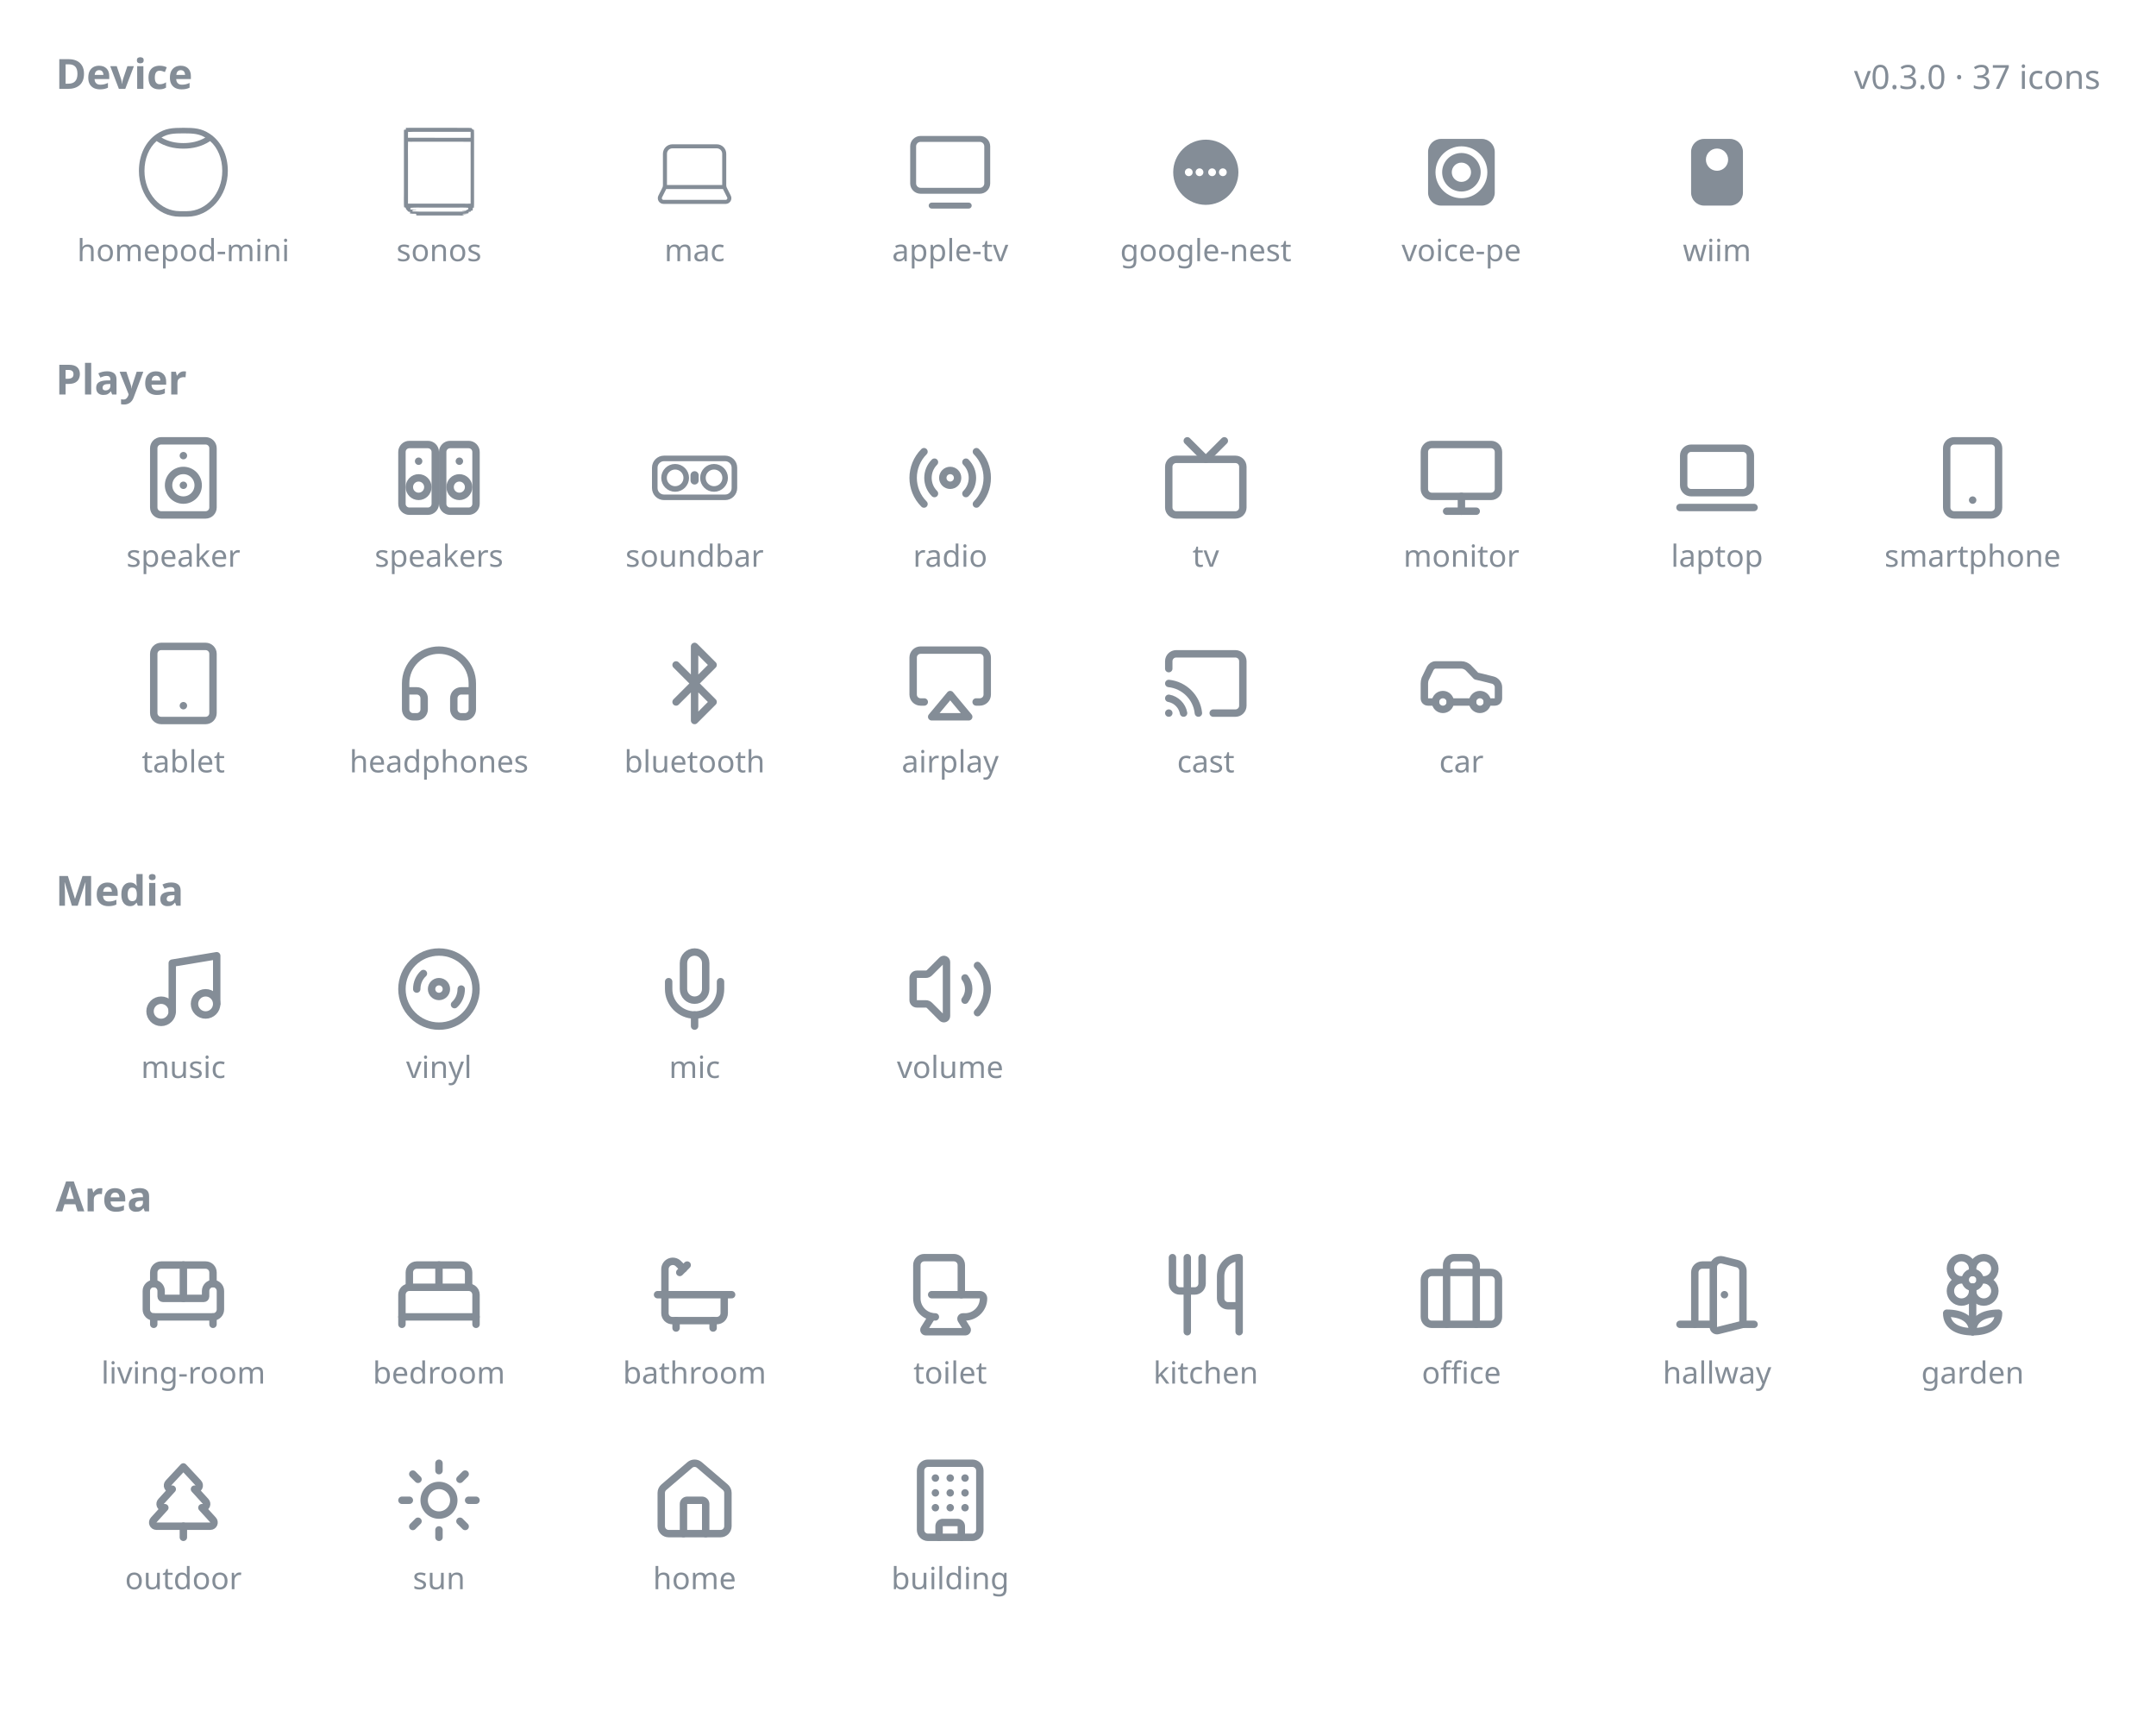
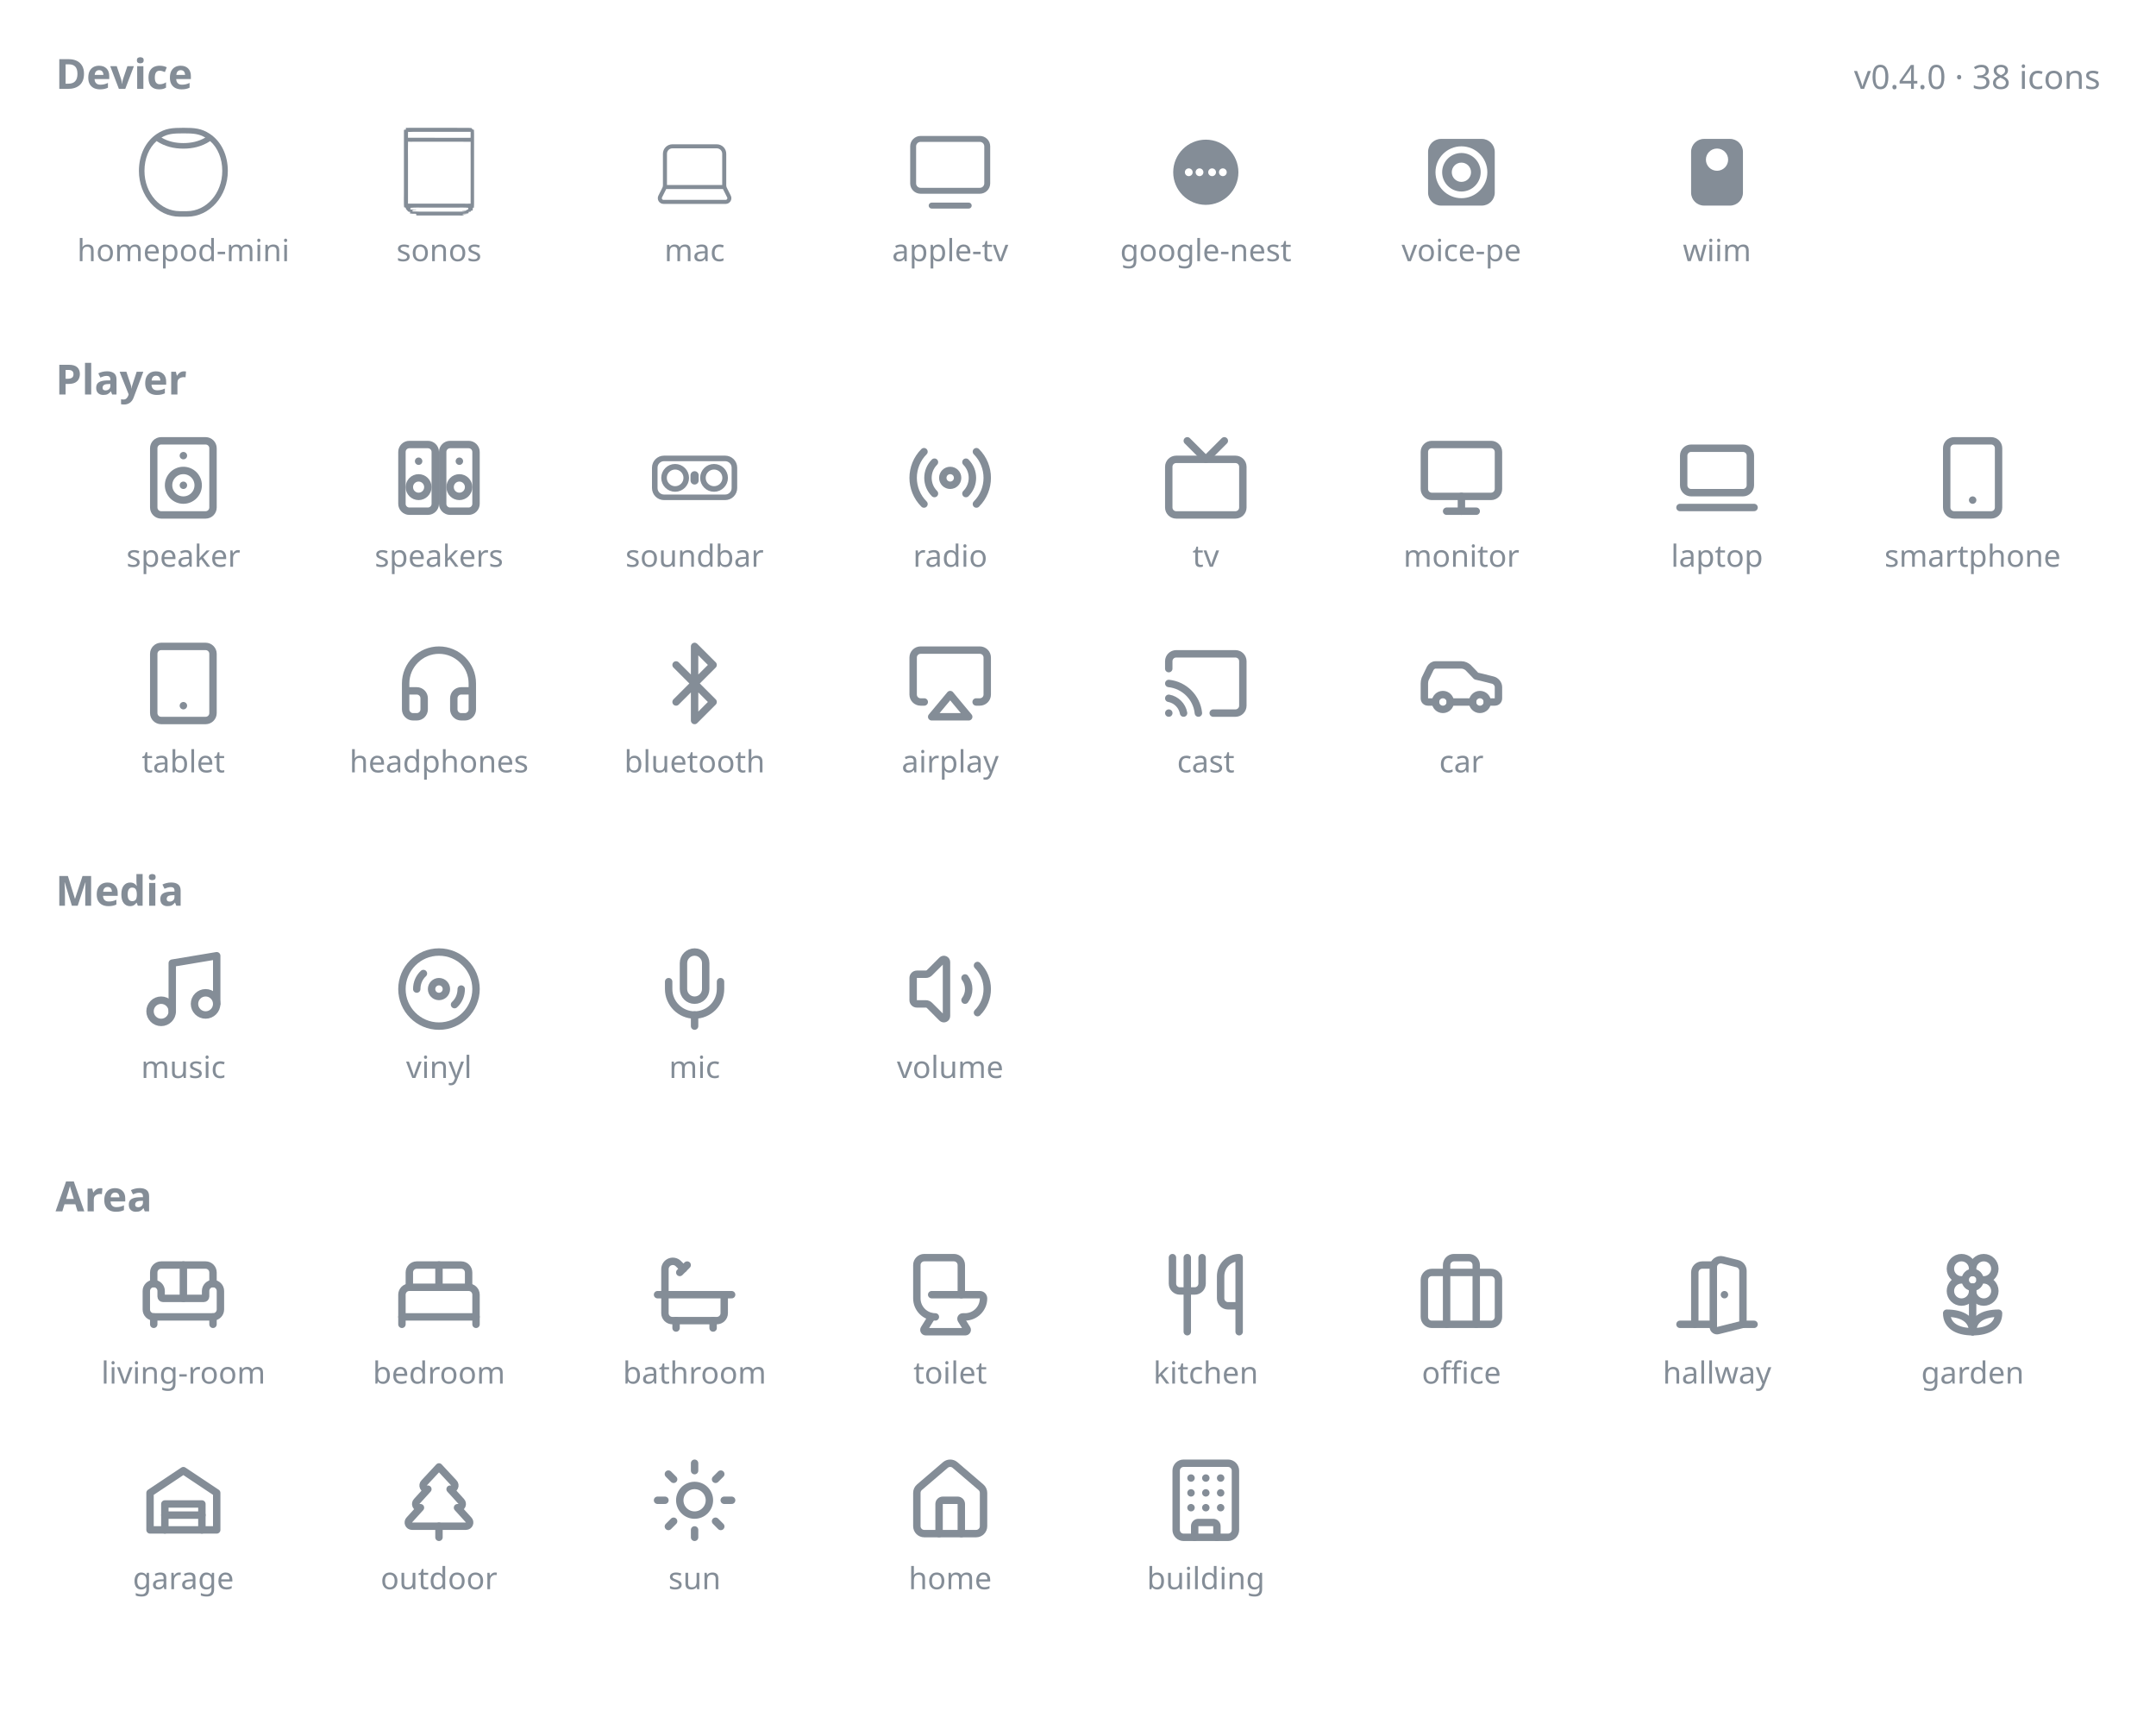
<svg xmlns="http://www.w3.org/2000/svg" width="776" height="618" viewBox="0 0 776 618" font-family="system-ui, sans-serif">
  <style>
  text { fill: #848d97; }
  .h { font-size: 15px; font-weight: 600; }
  .l { font-size: 11px; text-anchor: middle; }
  .v { font-size: 12px; text-anchor: end; }
</style>
  <g color="#848d97">
-     <text class="v" x="756" y="32">v0.3.0 · 37 icons</text>
+     <text class="v" x="756" y="32">v0.4.0 · 38 icons</text>
    <text class="h" x="20" y="32">Device</text>
    <svg x="50" y="46" width="32" height="32" viewBox="0 0 24 24" fill="none">
      <g transform="scale(0.75)">
        <path fill-rule="evenodd" clip-rule="evenodd" fill="currentColor" d="M16 0C11.961 0 9.498 0.189 6.497 2.165C2.325 4.91 0 9.921 0 15.516C0 24.499 6.451 32 14.662 32H17.338C25.549 32 32 24.499 32 15.516C32 9.93 29.683 4.926 25.523 2.178C22.518 0.192 20.039 0 16 0ZM8.111 3.513C10.366 2.172 12.316 2 16 2C19.68 2 21.642 2.174 23.898 3.518C21.483 4.932 18.814 5.5 16 5.5C13.183 5.5 10.526 4.932 8.111 3.513ZM6.364 4.779C3.611 7.215 2 11.074 2 15.516C2 23.637 7.783 30 14.662 30H17.338C24.217 30 30 23.637 30 15.516C30 11.079 28.392 7.222 25.644 4.786L25.546 4.85C22.594 6.773 19.329 7.5 16 7.5C12.662 7.5 9.408 6.77 6.453 4.837L6.364 4.779Z" />
      </g>
    </svg>
    <text class="l" x="66" y="94">homepod-mini</text>
    <svg x="142" y="46" width="32" height="32" viewBox="0 0 24 24" fill="none">
      <g transform="translate(2.526316 0) scale(0.631579)">
        <path fill="currentColor" d="M0.86 0.037C1.982 -0.027 3.438 0.012 4.578 0.012L11.186 0.013L21.775 0.013C23.633 0.013 25.547 -0.013 27.4 0.018C27.781 0.054 28.746 0.045 29.02 0.169C29.033 0.387 29 0.33 29.117 0.5L29.207 0.544L29.34 0.457L29.376 0.528C29.426 0.708 29.389 0.683 29.517 0.783C29.633 0.794 29.839 0.814 29.947 0.846C29.941 1.437 29.991 1.957 29.995 2.538L29.998 6.97L29.997 26.601L30 31.491C30 31.833 29.991 33.918 29.915 34.163L29.882 34.169C29.719 34.196 29.661 34.183 29.497 34.158C29.434 34.467 29.416 34.891 29.386 35.217L29.395 35.316C29.153 35.462 28.845 35.354 28.618 35.508C28.535 35.616 28.537 35.732 28.522 35.865L28.416 35.933L28.367 35.906C28.178 35.909 27.752 35.882 27.646 35.982L27.656 36.049C27.687 36.158 27.701 36.184 27.655 36.285C27.643 36.347 27.626 36.423 27.623 36.484C27.431 36.66 26.801 36.592 26.508 36.705C26.23 36.716 25.221 36.72 25.046 36.848L25.076 36.903C25.3 36.966 25.246 36.837 25.496 36.935C25.929 36.729 26.082 37.152 26.623 36.934L26.66 37.081C26.386 37.077 26.085 37.066 25.814 37.082C25.596 37.126 25.214 37.078 25.045 37.215C25.215 37.305 25.479 37.286 25.671 37.282L25.768 37.355C25.591 37.426 25.497 37.372 25.403 37.458C25.275 37.471 25.061 37.498 24.941 37.5C24.587 37.464 24.015 37.483 23.636 37.484L21.473 37.486L11.042 37.485C9.308 37.485 7.56 37.499 5.827 37.483C5.716 37.481 5.421 37.441 5.332 37.376C5.058 37.174 5.337 37.063 5.271 36.795C5.136 36.718 4.697 36.749 4.502 36.749C4.223 36.74 3.944 36.735 3.665 36.735C3.539 36.677 2.818 36.655 2.594 36.635C2.667 36.441 2.703 36.048 2.554 35.892L2.19 35.92L2.154 35.915L2.1 35.842C2.005 35.818 1.975 35.823 1.875 35.825C1.659 35.618 1.829 35.621 1.665 35.434C1.55 35.411 1.472 35.43 1.356 35.446L1.307 35.388C1.354 35.195 1.342 35.209 1.252 35.057C0.541 34.783 1.256 34.277 0.293 33.97C0.2 34.002 0.236 33.975 0.181 34.053C-0.007 33.894 0.118 33.283 0.023 32.978C-0.027 31.346 0.019 29.483 0.019 27.838L0.019 17.733L0.018 6.9C0.018 5.014 0.013 3.123 0.025 1.237C0.026 1.099 0.034 0.967 0.112 0.85C0.215 0.773 0.655 0.801 0.828 0.798C0.859 0.524 0.859 0.311 0.86 0.037ZM1.758 32.411L19.315 32.419L25.442 32.419C26.336 32.419 27.655 32.457 28.525 32.413L28.532 14.074C28.532 11.417 28.486 8.605 28.541 5.962L9.382 5.952L4.161 5.954C3.649 5.955 2.169 5.993 1.769 5.93C1.693 8.486 1.757 11.279 1.758 13.859L1.758 32.411ZM1.757 4.261L19.353 4.268L25.412 4.268C26.329 4.268 27.639 4.304 28.525 4.261C28.531 3.419 28.532 2.576 28.528 1.734C26.504 1.764 24.365 1.724 22.326 1.724L8.741 1.724L3.868 1.727C3.31 1.73 2.287 1.818 1.786 1.714C1.722 2.436 1.759 3.503 1.757 4.261ZM4.442 35.752C4.853 35.776 5.279 35.809 5.689 35.791C6.021 35.846 7.274 35.827 7.666 35.827L11.33 35.826C15.599 35.827 19.873 35.833 24.143 35.82C24.41 35.82 25.699 35.807 25.9 35.738L25.918 35.687C25.66 35.478 25.313 35.727 25.038 35.535L25.017 35.394C25.403 35.494 25.496 35.424 25.756 35.467C26.988 35.54 26.28 35.221 27.208 34.956C27.406 34.923 27.386 34.958 27.496 34.842C27.542 34.662 27.474 34.442 27.488 34.189C26.031 34.046 24.344 34.101 22.86 34.101L15.649 34.103L8.019 34.102C6.3 34.101 4.556 34.045 2.852 34.204C2.823 34.407 2.79 34.682 2.751 34.878C3.348 34.945 3.944 35.022 4.541 35.095C4.741 35.12 5.154 35.046 5.276 35.176L5.232 35.24C5.074 35.267 4.621 35.244 4.444 35.239C4.248 35.247 3.761 35.229 3.633 35.364L3.673 35.632C3.798 35.828 4.204 35.758 4.442 35.752Z" />
      </g>
    </svg>
    <text class="l" x="158" y="94">sonos</text>
    <svg x="234" y="46" width="32" height="32" viewBox="0 0 24 24" fill="none" stroke="currentColor" stroke-width="2" stroke-linecap="round" stroke-linejoin="round">
      <g transform="scale(0.545455)">
        <path d="M36.766 29.309H7.234M33 9.167C33.972 9.167 34.905 9.553 35.593 10.241C36.28 10.928 36.667 11.861 36.667 12.833V28.464C36.666 29.035 36.8 29.598 37.055 30.109L39.013 34.008C39.155 34.289 39.222 34.601 39.208 34.915C39.194 35.228 39.099 35.533 38.934 35.8C38.768 36.067 38.537 36.287 38.262 36.439C37.987 36.59 37.677 36.669 37.363 36.667H6.637C6.323 36.669 6.013 36.59 5.738 36.439C5.463 36.287 5.232 36.067 5.066 35.8C4.901 35.533 4.806 35.228 4.792 34.915C4.778 34.601 4.845 34.289 4.987 34.008L6.945 30.109C7.2 29.598 7.334 29.035 7.333 28.464V12.833C7.333 11.861 7.72 10.928 8.407 10.241C9.095 9.553 10.027 9.167 11 9.167H33Z" />
      </g>
    </svg>
    <text class="l" x="250" y="94">mac</text>
    <svg x="326" y="46" width="32" height="32" viewBox="0 0 24 24" fill="none" stroke="currentColor" stroke-width="2" stroke-linecap="round" stroke-linejoin="round">
      <g transform="scale(0.8)">
        <path d="M8.75 26.25H21.25M5 3.75H25C26.381 3.75 27.5 4.869 27.5 6.25V18.75C27.5 20.131 26.381 21.25 25 21.25H5C3.619 21.25 2.5 20.131 2.5 18.75V6.25C2.5 4.869 3.619 3.75 5 3.75Z" />
      </g>
    </svg>
    <text class="l" x="342" y="94">apple-tv</text>
    <svg x="418" y="46" width="32" height="32" viewBox="0 0 24 24">
      <path fill="currentColor" fill-rule="evenodd" d="M12 3.2a8.8 8.8 0 1 1 0 17.6 8.8 8.8 0 0 1 0-17.6Zm-4.6 7.75a1.05 1.05 0 1 0 0 2.1 1.05 1.05 0 0 0 0-2.1Zm2.9 0a1.05 1.05 0 1 0 0 2.1 1.05 1.05 0 0 0 0-2.1Zm3.4 0a1.05 1.05 0 1 0 0 2.1 1.05 1.05 0 0 0 0-2.1Zm2.9 0a1.05 1.05 0 1 0 0 2.1 1.05 1.05 0 0 0 0-2.1Z" />
    </svg>
    <text class="l" x="434" y="94">google-nest</text>
    <svg x="510" y="46" width="32" height="32" viewBox="0 0 24 24">
      <path fill="currentColor" fill-rule="evenodd" d="M6.5 3h11a3.5 3.5 0 0 1 3.5 3.5v11a3.5 3.5 0 0 1-3.5 3.5h-11A3.5 3.5 0 0 1 3 17.5v-11A3.5 3.5 0 0 1 6.5 3Zm5.5 2a7 7 0 1 0 0 14 7 7 0 0 0 0-14Zm0 1.8a5.2 5.2 0 1 0 0 10.4 5.2 5.2 0 0 0 0-10.4Zm0 2.6a2.6 2.6 0 1 0 0 5.2 2.6 2.6 0 0 0 0-5.2Z" />
    </svg>
    <text class="l" x="526" y="94">voice-pe</text>
    <svg x="602" y="46" width="32" height="32" viewBox="0 0 24 24">
      <path fill="currentColor" fill-rule="evenodd" d="M8.5 3h7a3.5 3.5 0 0 1 3.5 3.5v11a3.5 3.5 0 0 1-3.5 3.5h-7A3.5 3.5 0 0 1 5 17.5v-11A3.5 3.5 0 0 1 8.5 3Zm3.5 2.6a3 3 0 1 0 0 6 3 3 0 0 0 0-6Z" />
    </svg>
    <text class="l" x="618" y="94">wiim</text>
    <text class="h" x="20" y="142">Player</text>
    <svg x="50" y="156" width="32" height="32" viewBox="0 0 24 24" fill="none" stroke="currentColor" stroke-width="2" stroke-linecap="round" stroke-linejoin="round">
      <rect width="16" height="20" x="4" y="2" rx="2" />
      <path d="M12 6h.01" />
      <circle cx="12" cy="14" r="4" />
      <path d="M12 14h.01" />
    </svg>
    <text class="l" x="66" y="204">speaker</text>
    <svg x="142" y="156" width="32" height="32" viewBox="0 0 24 24" fill="none" stroke="currentColor" stroke-width="2" stroke-linecap="round" stroke-linejoin="round">
      <rect width="9" height="18" x="2" y="3" rx="2" />
      <rect width="9" height="18" x="13" y="3" rx="2" />
      <path d="M6.5 7.5h.01" />
      <path d="M17.5 7.5h.01" />
      <circle cx="6.5" cy="14.5" r="2.5" />
      <circle cx="17.5" cy="14.5" r="2.5" />
    </svg>
    <text class="l" x="158" y="204">speakers</text>
    <svg x="234" y="156" width="32" height="32" viewBox="0 0 24 24" fill="none" stroke="currentColor" stroke-width="1.5" stroke-linecap="round" stroke-linejoin="round">
      <rect x="1.25" y="6.75" width="21.5" height="10.5" rx="2.5" />
      <circle cx="6.75" cy="12" r="3" />
      <circle cx="17.25" cy="12" r="3" />
      <rect x="10.9" y="10.2" width="2.2" height="3.6" rx="1.1" fill="currentColor" stroke="none" />
    </svg>
    <text class="l" x="250" y="204">soundbar</text>
    <svg x="326" y="156" width="32" height="32" viewBox="0 0 24 24" fill="none" stroke="currentColor" stroke-width="2" stroke-linecap="round" stroke-linejoin="round">
      <path d="M16.247 7.761a6 6 0 0 1 0 8.478" />
      <path d="M19.075 4.933a10 10 0 0 1 0 14.134" />
      <path d="M4.925 19.067a10 10 0 0 1 0-14.134" />
      <path d="M7.753 16.239a6 6 0 0 1 0-8.478" />
      <circle cx="12" cy="12" r="2" />
    </svg>
    <text class="l" x="342" y="204">radio</text>
    <svg x="418" y="156" width="32" height="32" viewBox="0 0 24 24" fill="none" stroke="currentColor" stroke-width="2" stroke-linecap="round" stroke-linejoin="round">
      <path d="m17 2-5 5-5-5" />
      <rect width="20" height="15" x="2" y="7" rx="2" />
    </svg>
    <text class="l" x="434" y="204">tv</text>
    <svg x="510" y="156" width="32" height="32" viewBox="0 0 24 24" fill="none" stroke="currentColor" stroke-width="2" stroke-linecap="round" stroke-linejoin="round">
      <rect width="20" height="14" x="2" y="3" rx="2" />
      <line x1="8" x2="16" y1="21" y2="21" />
      <line x1="12" x2="12" y1="17" y2="21" />
    </svg>
    <text class="l" x="526" y="204">monitor</text>
    <svg x="602" y="156" width="32" height="32" viewBox="0 0 24 24" fill="none" stroke="currentColor" stroke-width="2" stroke-linecap="round" stroke-linejoin="round">
      <rect width="18" height="12" x="3" y="4" rx="2" ry="2" />
      <line x1="2" x2="22" y1="20" y2="20" />
    </svg>
    <text class="l" x="618" y="204">laptop</text>
    <svg x="694" y="156" width="32" height="32" viewBox="0 0 24 24" fill="none" stroke="currentColor" stroke-width="2" stroke-linecap="round" stroke-linejoin="round">
      <rect width="14" height="20" x="5" y="2" rx="2" ry="2" />
      <path d="M12 18h.01" />
    </svg>
    <text class="l" x="710" y="204">smartphone</text>
    <svg x="50" y="230" width="32" height="32" viewBox="0 0 24 24" fill="none" stroke="currentColor" stroke-width="2" stroke-linecap="round" stroke-linejoin="round">
      <rect width="16" height="20" x="4" y="2" rx="2" ry="2" />
      <line x1="12" x2="12.01" y1="18" y2="18" />
    </svg>
    <text class="l" x="66" y="278">tablet</text>
    <svg x="142" y="230" width="32" height="32" viewBox="0 0 24 24" fill="none" stroke="currentColor" stroke-width="2" stroke-linecap="round" stroke-linejoin="round">
      <path d="M3 14h3a2 2 0 0 1 2 2v3a2 2 0 0 1-2 2H5a2 2 0 0 1-2-2v-7a9 9 0 0 1 18 0v7a2 2 0 0 1-2 2h-1a2 2 0 0 1-2-2v-3a2 2 0 0 1 2-2h3" />
    </svg>
    <text class="l" x="158" y="278">headphones</text>
    <svg x="234" y="230" width="32" height="32" viewBox="0 0 24 24" fill="none" stroke="currentColor" stroke-width="2" stroke-linecap="round" stroke-linejoin="round">
      <path d="m7 7 10 10-5 5V2l5 5L7 17" />
    </svg>
    <text class="l" x="250" y="278">bluetooth</text>
    <svg x="326" y="230" width="32" height="32" viewBox="0 0 24 24" fill="none" stroke="currentColor" stroke-width="2" stroke-linecap="round" stroke-linejoin="round">
      <path d="M5 17H4a2 2 0 0 1-2-2V5a2 2 0 0 1 2-2h16a2 2 0 0 1 2 2v10a2 2 0 0 1-2 2h-1" />
      <path d="m12 15 5 6H7Z" />
    </svg>
    <text class="l" x="342" y="278">airplay</text>
    <svg x="418" y="230" width="32" height="32" viewBox="0 0 24 24" fill="none" stroke="currentColor" stroke-width="2" stroke-linecap="round" stroke-linejoin="round">
      <path d="M2 8V6a2 2 0 0 1 2-2h16a2 2 0 0 1 2 2v12a2 2 0 0 1-2 2h-6" />
      <path d="M2 12a9 9 0 0 1 8 8" />
      <path d="M2 16a5 5 0 0 1 4 4" />
      <line x1="2" x2="2.01" y1="20" y2="20" />
    </svg>
    <text class="l" x="434" y="278">cast</text>
    <svg x="510" y="230" width="32" height="32" viewBox="0 0 24 24" fill="none" stroke="currentColor" stroke-width="2" stroke-linecap="round" stroke-linejoin="round">
      <path d="M19 17h2c.6 0 1-.4 1-1v-3c0-.9-.7-1.7-1.5-1.9C18.7 10.6 16 10 16 10s-1.3-1.4-2.2-2.3c-.5-.4-1.1-.7-1.8-.7H5c-.6 0-1.1.4-1.4.9l-1.4 2.9A3.7 3.7 0 0 0 2 12v4c0 .6.4 1 1 1h2" />
      <circle cx="7" cy="17" r="2" />
      <path d="M9 17h6" />
      <circle cx="17" cy="17" r="2" />
    </svg>
    <text class="l" x="526" y="278">car</text>
    <text class="h" x="20" y="326">Media</text>
    <svg x="50" y="340" width="32" height="32" viewBox="0 0 24 24" fill="none" stroke="currentColor" stroke-width="2" stroke-linecap="round" stroke-linejoin="round">
      <path d="M9 18V5l12-2v13" />
      <circle cx="6" cy="18" r="3" />
      <circle cx="18" cy="16" r="3" />
    </svg>
    <text class="l" x="66" y="388">music</text>
    <svg x="142" y="340" width="32" height="32" viewBox="0 0 24 24" fill="none" stroke="currentColor" stroke-width="2" stroke-linecap="round" stroke-linejoin="round">
      <circle cx="12" cy="12" r="10" />
      <path d="M6 12c0-1.7.7-3.2 1.8-4.2" />
      <circle cx="12" cy="12" r="2" />
      <path d="M18 12c0 1.7-.7 3.2-1.8 4.2" />
    </svg>
    <text class="l" x="158" y="388">vinyl</text>
    <svg x="234" y="340" width="32" height="32" viewBox="0 0 24 24" fill="none" stroke="currentColor" stroke-width="2" stroke-linecap="round" stroke-linejoin="round">
      <path d="M12 19v3" />
      <path d="M19 10v2a7 7 0 0 1-14 0v-2" />
      <rect x="9" y="2" width="6" height="13" rx="3" />
    </svg>
    <text class="l" x="250" y="388">mic</text>
    <svg x="326" y="340" width="32" height="32" viewBox="0 0 24 24" fill="none" stroke="currentColor" stroke-width="2" stroke-linecap="round" stroke-linejoin="round">
      <path d="M11 4.702a.705.705 0 0 0-1.203-.498L6.413 7.587A1.4 1.4 0 0 1 5.416 8H3a1 1 0 0 0-1 1v6a1 1 0 0 0 1 1h2.416a1.4 1.4 0 0 1 .997.413l3.383 3.384A.705.705 0 0 0 11 19.298z" />
      <path d="M16 9a5 5 0 0 1 0 6" />
      <path d="M19.364 18.364a9 9 0 0 0 0-12.728" />
    </svg>
    <text class="l" x="342" y="388">volume</text>
    <text class="h" x="20" y="436">Area</text>
    <svg x="50" y="450" width="32" height="32" viewBox="0 0 24 24" fill="none" stroke="currentColor" stroke-width="2" stroke-linecap="round" stroke-linejoin="round">
      <path d="M20 9V6a2 2 0 0 0-2-2H6a2 2 0 0 0-2 2v3" />
      <path d="M2 16a2 2 0 0 0 2 2h16a2 2 0 0 0 2-2v-5a2 2 0 0 0-4 0v1.5a.5.5 0 0 1-.5.5h-11a.5.5 0 0 1-.5-.5V11a2 2 0 0 0-4 0z" />
      <path d="M4 18v2" />
      <path d="M20 18v2" />
      <path d="M12 4v9" />
    </svg>
    <text class="l" x="66" y="498">living-room</text>
    <svg x="142" y="450" width="32" height="32" viewBox="0 0 24 24" fill="none" stroke="currentColor" stroke-width="2" stroke-linecap="round" stroke-linejoin="round">
      <path d="M2 20v-8a2 2 0 0 1 2-2h16a2 2 0 0 1 2 2v8" />
      <path d="M4 10V6a2 2 0 0 1 2-2h12a2 2 0 0 1 2 2v4" />
      <path d="M12 4v6" />
      <path d="M2 18h20" />
    </svg>
    <text class="l" x="158" y="498">bedroom</text>
    <svg x="234" y="450" width="32" height="32" viewBox="0 0 24 24" fill="none" stroke="currentColor" stroke-width="2" stroke-linecap="round" stroke-linejoin="round">
      <path d="M10 4 8 6" />
      <path d="M17 19v2" />
      <path d="M2 12h20" />
      <path d="M7 19v2" />
      <path d="M9 5 7.621 3.621A2.121 2.121 0 0 0 4 5v12a2 2 0 0 0 2 2h12a2 2 0 0 0 2-2v-5" />
    </svg>
    <text class="l" x="250" y="498">bathroom</text>
    <svg x="326" y="450" width="32" height="32" viewBox="0 0 24 24" fill="none" stroke="currentColor" stroke-width="2" stroke-linecap="round" stroke-linejoin="round">
      <path d="M7 12h13a1 1 0 0 1 1 1 5 5 0 0 1-5 5h-.598a.5.5 0 0 0-.424.765l1.544 2.47a.5.5 0 0 1-.424.765H5.402a.5.5 0 0 1-.424-.765L7 18" />
      <path d="M8 18a5 5 0 0 1-5-5V4a2 2 0 0 1 2-2h8a2 2 0 0 1 2 2v8" />
    </svg>
    <text class="l" x="342" y="498">toilet</text>
    <svg x="418" y="450" width="32" height="32" viewBox="0 0 24 24" fill="none" stroke="currentColor" stroke-width="2" stroke-linecap="round" stroke-linejoin="round">
      <path d="M3 2v7c0 1.1.9 2 2 2h4a2 2 0 0 0 2-2V2" />
      <path d="M7 2v20" />
      <path d="M21 15V2a5 5 0 0 0-5 5v6c0 1.1.9 2 2 2h3Zm0 0v7" />
    </svg>
    <text class="l" x="434" y="498">kitchen</text>
    <svg x="510" y="450" width="32" height="32" viewBox="0 0 24 24" fill="none" stroke="currentColor" stroke-width="2" stroke-linecap="round" stroke-linejoin="round">
      <path d="M16 20V4a2 2 0 0 0-2-2h-4a2 2 0 0 0-2 2v16" />
      <rect width="20" height="14" x="2" y="6" rx="2" />
    </svg>
    <text class="l" x="526" y="498">office</text>
    <svg x="602" y="450" width="32" height="32" viewBox="0 0 24 24" fill="none" stroke="currentColor" stroke-width="2" stroke-linecap="round" stroke-linejoin="round">
      <path d="M11 20H2" />
      <path d="M11 4.562v16.157a1 1 0 0 0 1.242.97L19 20V5.562a2 2 0 0 0-1.515-1.94l-4-1A2 2 0 0 0 11 4.561z" />
      <path d="M11 4H8a2 2 0 0 0-2 2v14" />
      <path d="M14 12h.01" />
      <path d="M22 20h-3" />
    </svg>
    <text class="l" x="618" y="498">hallway</text>
    <svg x="694" y="450" width="32" height="32" viewBox="0 0 24 24" fill="none" stroke="currentColor" stroke-width="2" stroke-linecap="round" stroke-linejoin="round">
      <path d="M12 5a3 3 0 1 1 3 3m-3-3a3 3 0 1 0-3 3m3-3v1M9 8a3 3 0 1 0 3 3M9 8h1m5 0a3 3 0 1 1-3 3m3-3h-1m-2 3v-1" />
      <circle cx="12" cy="8" r="2" />
      <path d="M12 10v12" />
      <path d="M12 22c4.2 0 7-1.667 7-5-4.2 0-7 1.667-7 5Z" />
      <path d="M12 22c-4.2 0-7-1.667-7-5 4.2 0 7 1.667 7 5Z" />
    </svg>
    <text class="l" x="710" y="498">garden</text>
    <svg x="50" y="524" width="32" height="32" viewBox="0 0 24 24" fill="none" stroke="currentColor" stroke-width="2" stroke-linecap="round" stroke-linejoin="round">
+       <path d="M3 10 12 4l9 6v10H3z" />
+       <path d="M7 20v-7h10v7" />
+       <path d="M7 16h10" />
+     </svg>
+     <text class="l" x="66" y="572">garage</text>
+     <svg x="142" y="524" width="32" height="32" viewBox="0 0 24 24" fill="none" stroke="currentColor" stroke-width="2" stroke-linecap="round" stroke-linejoin="round">
      <path d="m17 14 3 3.3a1 1 0 0 1-.7 1.7H4.7a1 1 0 0 1-.7-1.7L7 14h-.3a1 1 0 0 1-.7-1.7L9 9h-.2A1 1 0 0 1 8 7.3L12 3l4 4.3a1 1 0 0 1-.8 1.7H15l3 3.3a1 1 0 0 1-.7 1.7H17Z" />
      <path d="M12 22v-3" />
    </svg>
-     <text class="l" x="66" y="572">outdoor</text>
-     <svg x="142" y="524" width="32" height="32" viewBox="0 0 24 24" fill="none" stroke="currentColor" stroke-width="2" stroke-linecap="round" stroke-linejoin="round">
+     <text class="l" x="158" y="572">outdoor</text>
+     <svg x="234" y="524" width="32" height="32" viewBox="0 0 24 24" fill="none" stroke="currentColor" stroke-width="2" stroke-linecap="round" stroke-linejoin="round">
      <circle cx="12" cy="12" r="4" />
      <path d="M12 2v2" />
      <path d="M12 20v2" />
      <path d="m4.93 4.93 1.41 1.41" />
      <path d="m17.66 17.66 1.41 1.41" />
      <path d="M2 12h2" />
      <path d="M20 12h2" />
      <path d="m6.34 17.66-1.41 1.41" />
      <path d="m19.07 4.93-1.41 1.41" />
    </svg>
-     <text class="l" x="158" y="572">sun</text>
-     <svg x="234" y="524" width="32" height="32" viewBox="0 0 24 24" fill="none" stroke="currentColor" stroke-width="2" stroke-linecap="round" stroke-linejoin="round">
+     <text class="l" x="250" y="572">sun</text>
+     <svg x="326" y="524" width="32" height="32" viewBox="0 0 24 24" fill="none" stroke="currentColor" stroke-width="2" stroke-linecap="round" stroke-linejoin="round">
      <path d="M15 21v-8a1 1 0 0 0-1-1h-4a1 1 0 0 0-1 1v8" />
      <path d="M3 10a2 2 0 0 1 .709-1.528l7-6a2 2 0 0 1 2.582 0l7 6A2 2 0 0 1 21 10v9a2 2 0 0 1-2 2H5a2 2 0 0 1-2-2z" />
    </svg>
-     <text class="l" x="250" y="572">home</text>
-     <svg x="326" y="524" width="32" height="32" viewBox="0 0 24 24" fill="none" stroke="currentColor" stroke-width="2" stroke-linecap="round" stroke-linejoin="round">
+     <text class="l" x="342" y="572">home</text>
+     <svg x="418" y="524" width="32" height="32" viewBox="0 0 24 24" fill="none" stroke="currentColor" stroke-width="2" stroke-linecap="round" stroke-linejoin="round">
      <path d="M12 10h.01" />
      <path d="M12 14h.01" />
      <path d="M12 6h.01" />
      <path d="M16 10h.01" />
      <path d="M16 14h.01" />
      <path d="M16 6h.01" />
      <path d="M8 10h.01" />
      <path d="M8 14h.01" />
      <path d="M8 6h.01" />
      <path d="M9 22v-3a1 1 0 0 1 1-1h4a1 1 0 0 1 1 1v3" />
      <rect x="4" y="2" width="16" height="20" rx="2" />
    </svg>
-     <text class="l" x="342" y="572">building</text>
+     <text class="l" x="434" y="572">building</text>
  </g>
</svg>
